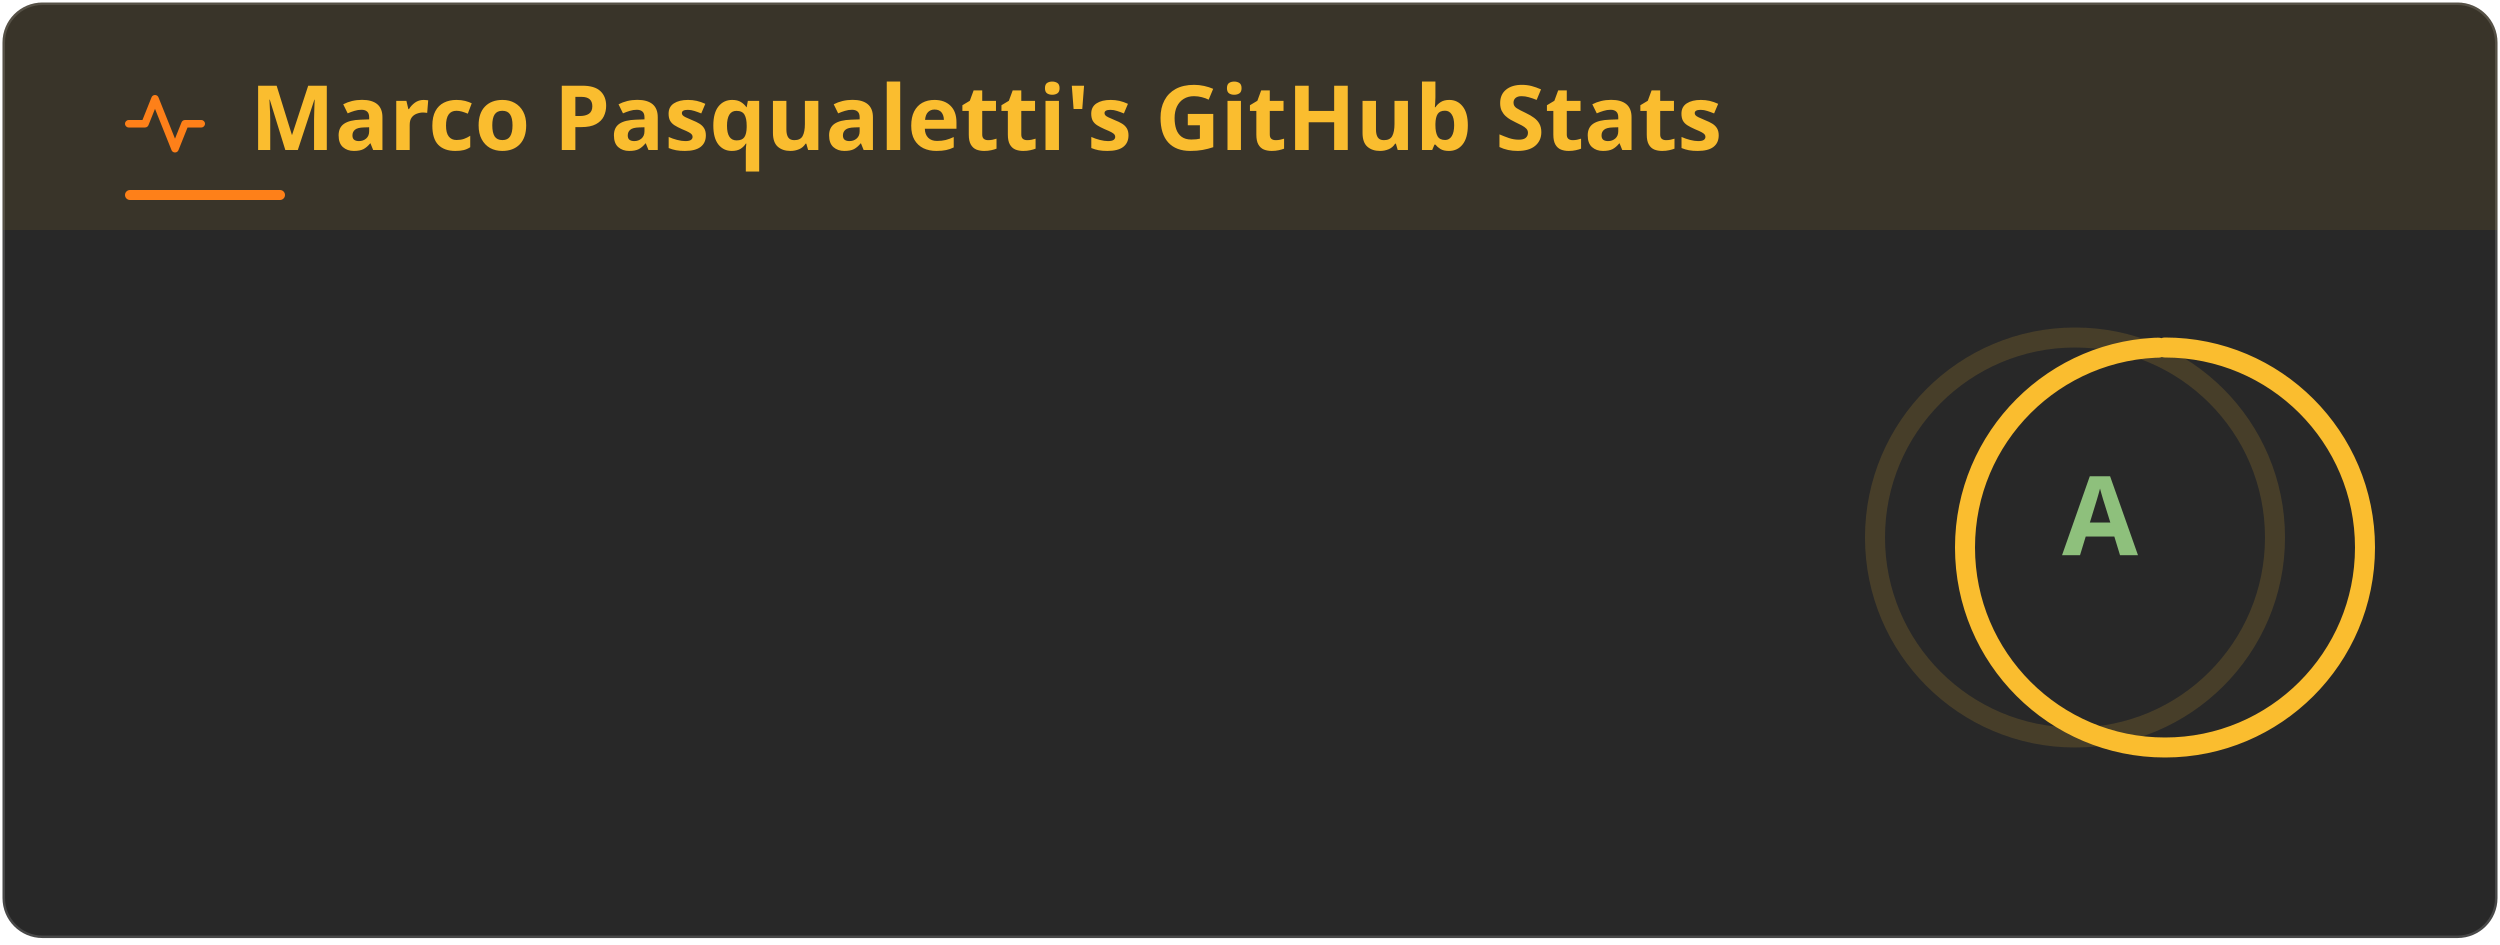
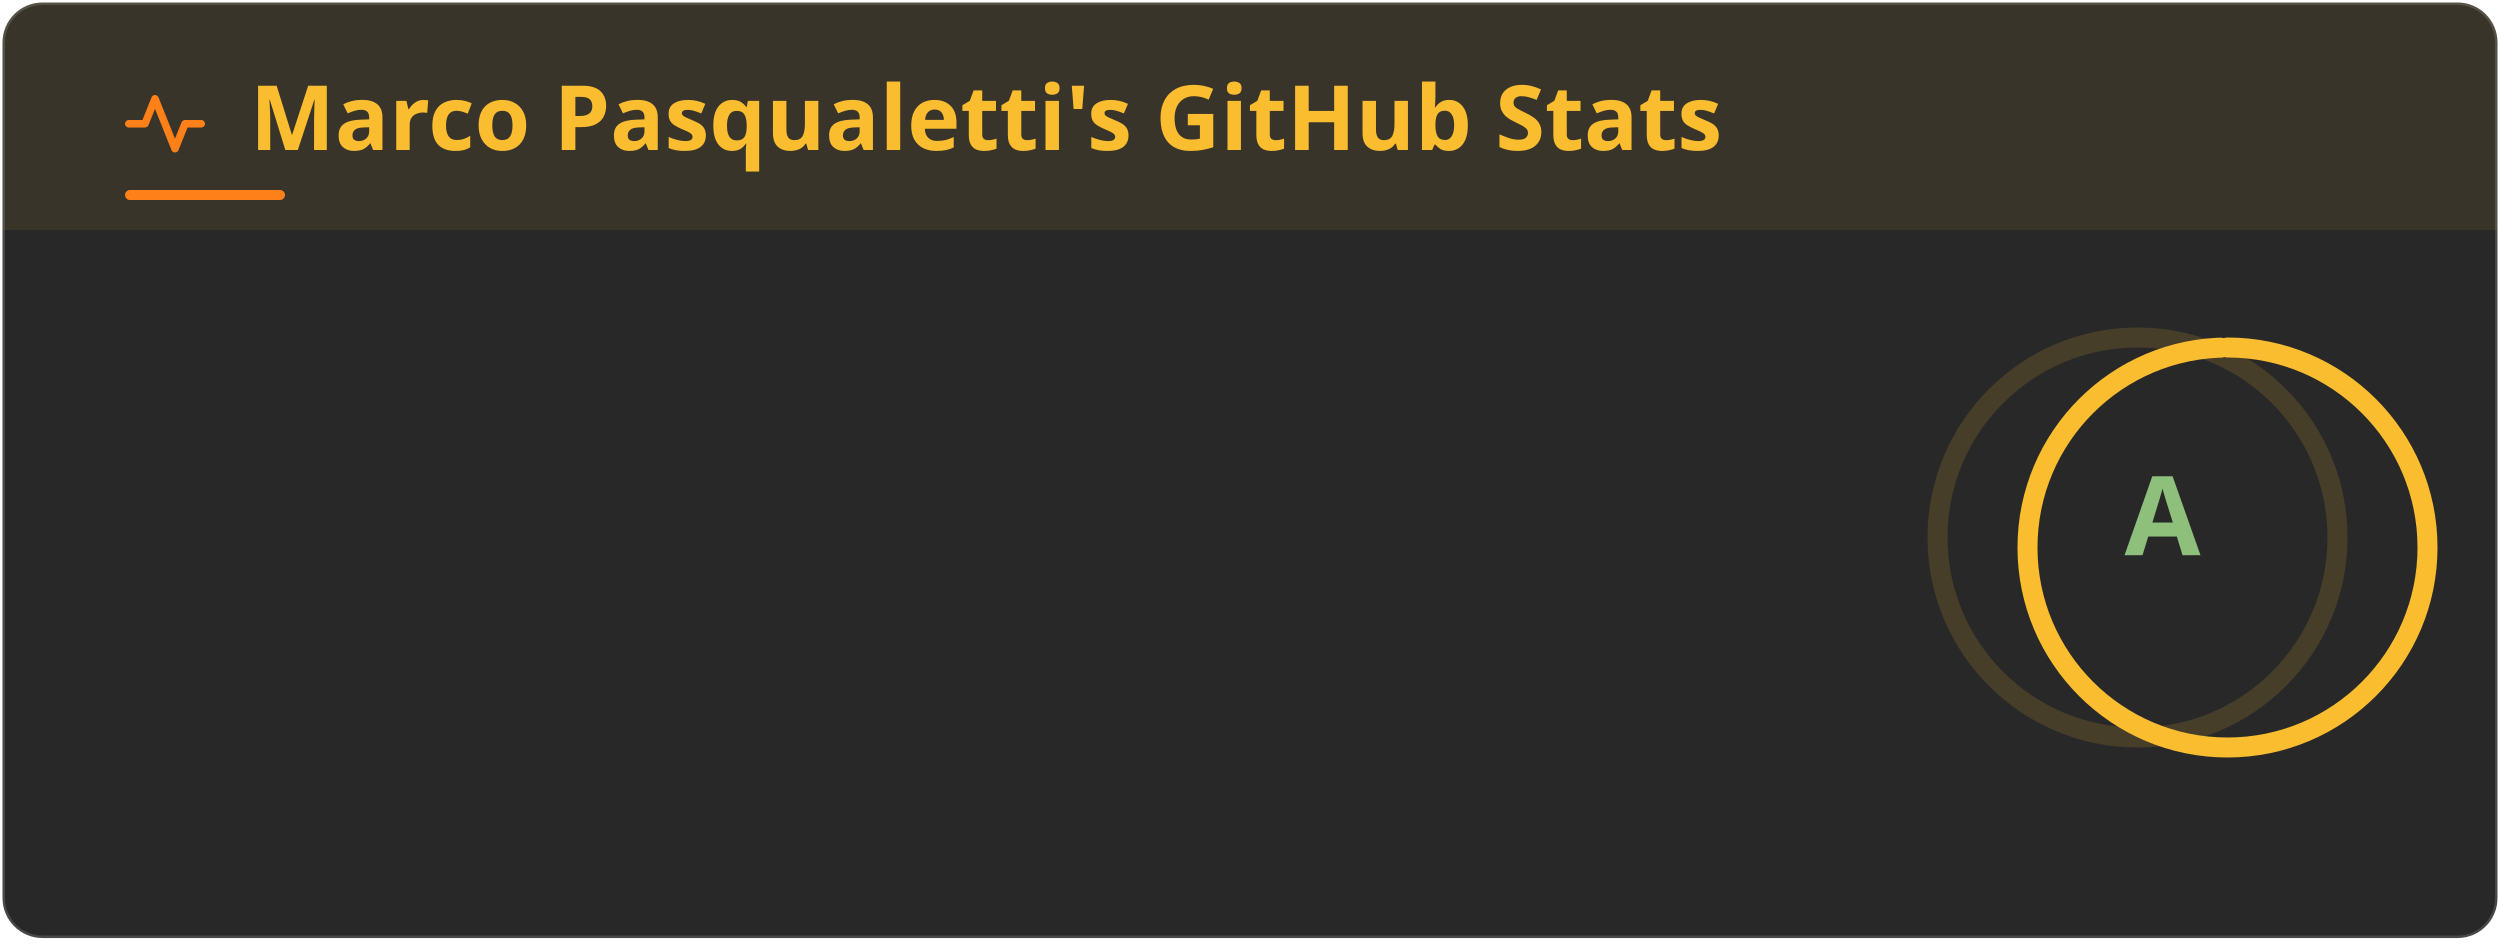
<svg xmlns="http://www.w3.org/2000/svg" width="500" height="189" viewBox="0 0 500 189" fill="none" role="img" aria-labelledby="title-id desc-id">
  <style>
    .header {
      font: 600 18px 'Segoe UI', Ubuntu, "Helvetica Neue", Sans-Serif;
      fill: #fabd2f;
      animation: fadeInAnimation 0.8s ease-in-out forwards;
    }
    /* The icon reads against the title rather than with it, so it keeps its own color. */
    .title-icon {
      fill: #fe8019;
      animation: fadeInAnimation 0.8s ease-in-out forwards;
    }
    .title-accent {
      fill: #fe8019;
      animation: fadeInAnimation 0.8s ease-in-out forwards;
    }
    .title-band {
      fill: #fabd2f;
      opacity: 0.08;
    }
    @supports(-moz-appearance: auto) {
      /* Selector detects Firefox */
      .header {
        font-size: 15.5px;
      }
    }
    .stat {
      font: 400 14px 'Segoe UI', Ubuntu, "Helvetica Neue", Sans-Serif;
      fill: #8ec07c;
      font-variant-numeric: tabular-nums;
    }
    @supports(-moz-appearance: auto) {
      /* Selector detects Firefox */
      .stat {
        font-size: 12px;
      }
    }
    .stagger {
      opacity: 0;
      animation: fadeInAnimation 0.3s ease-in-out forwards;
    }
    .rank-text {
      font: 700 22px 'Segoe UI', Ubuntu, "Helvetica Neue", Sans-Serif;
      fill: #8ec07c;
      animation: scaleInAnimation 0.3s ease-in-out forwards;
    }
    .rank-percentile-header {
      font-size: 14px;
    }
    .rank-percentile-text {
      font-size: 16px;
    }
    /* Labels recede so that the values read first. */
    .not_bold {
      font-weight: 400;
      opacity: 0.75;
    }
    .bold {
      font-weight: 600;
    }
    .icon {
      fill: #fe8019;
      opacity: 0.75;
      display: block;
    }
    .rank-circle-rim {
      stroke: #fabd2f;
      fill: none;
      stroke-width: 4;
      opacity: 0.15;
    }
    .rank-circle {
      stroke: #fabd2f;
      stroke-dasharray: 250;
      fill: none;
      stroke-width: 4;
      stroke-linecap: round;
      opacity: 1;
      transform-origin: -10px 8px;
      transform: rotate(-90deg);
      animation: rankAnimation 0.8s forwards ease-in-out;
    }
    @keyframes rankAnimation {
      from {
        stroke-dashoffset: 251.327;
      }
      to {
-         stroke-dashoffset: 39.254;
+         stroke-dashoffset: 38.515;
      }
    }
    /* Animations */
    @keyframes scaleInAnimation {
      from {
        transform: translate(-5px, 5px) scale(0);
      }
      to {
        transform: translate(-5px, 5px) scale(1);
      }
    }
    @keyframes fadeInAnimation {
      from {
        opacity: 0;
      }
      to {
        opacity: 1;
      }
    }
    @media (prefers-reduced-motion: reduce) {
      * {
        animation-duration: 0s !important;
        animation-delay: 0s !important;
      }
    }
  </style>
  <rect data-testid="card-bg" class="card-bg" x="0.5" y="0.5" rx="8" height="99%" stroke="#ffffff26" width="499" fill="#282828" stroke-opacity="1" />
  <path data-testid="title-band" class="title-band" d="M0.5 8.5a8 8 0 0 1 8 -8h483a8 8 0 0 1 8 8v37.5h-499z" />
  <g data-testid="card-title" transform="translate(25, 30)">
    <g>
      <svg class="title-icon" x="0" y="-13" viewBox="0 0 16 16" version="1.1" width="16" height="16">
        <path d="M6 2c.306 0 .582.187.696.471L10 10.731l1.304-3.26A.751.751 0 0 1 12 7h3.25a.75.75 0 0 1 0 1.5h-2.742l-1.812 4.529a.751.751 0 0 1-1.392 0L6 4.769l-1.304 3.26A.751.751 0 0 1 4 8.5H.75a.75.75 0 0 1 0-1.5h2.742l1.812-4.529A.751.751 0 0 1 6 2Z" />
      </svg>
    </g>
    <g transform="translate(25, 0)">
      <text x="0" y="0" class="header" data-testid="header">Marco Pasqualetti's GitHub Stats</text>
    </g>
    <rect data-testid="title-accent" class="title-accent" x="0" y="8" width="32" height="2" rx="1" />
  </g>
  <g data-testid="main-card-body" transform="translate(0, 55)">
-     <g data-testid="rank-circle" transform="translate(425, 44.5)">
+     <g data-testid="rank-circle" transform="translate(437.5, 44.5)">
      <circle class="rank-circle-rim" cx="-10" cy="8" r="40" />
      <circle class="rank-circle" cx="-10" cy="8" r="40" />
      <g class="rank-text">
        <text x="-5" alignment-baseline="central" dominant-baseline="central" text-anchor="middle" y="3" data-testid="level-rank-icon">A</text>
      </g>
    </g>
    <svg x="0" y="0">
      <g>
        <g class="stagger" style="animation-delay: 120ms" transform="translate(25, 0)">
          <svg data-testid="icon" class="icon" viewBox="0 0 16 16" version="1.1" width="16" height="16">
            <path fill-rule="evenodd" d="M8 .25a.75.75 0 01.673.418l1.882 3.815 4.21.612a.75.75 0 01.416 1.279l-3.046 2.97.719 4.192a.75.75 0 01-1.088.791L8 12.347l-3.766 1.98a.75.75 0 01-1.088-.79l.72-4.194L.818 6.374a.75.75 0 01.416-1.28l4.21-.611L7.327.668A.75.75 0 018 .25zm0 2.445L6.615 5.5a.75.75 0 01-.564.41l-3.097.45 2.24 2.184a.75.75 0 01.216.664l-.528 3.084 2.769-1.456a.75.75 0 01.698 0l2.77 1.456-.53-3.084a.75.75 0 01.216-.664l2.24-2.183-3.096-.45a.75.75 0 01-.564-.41L8 2.694v.001z" />
          </svg>
          <text class="stat not_bold" x="25" y="12.5">Total Stars Earned:</text>
-           <text class="stat bold" x="330" text-anchor="end" y="12.5" data-testid="stars">87</text>
+           <text class="stat bold" x="330" text-anchor="end" y="12.5" data-testid="stars">88</text>
        </g>
      </g>
      <g transform="translate(0, 25)">
        <g class="stagger" style="animation-delay: 160ms" transform="translate(25, 0)">
          <svg data-testid="icon" class="icon" viewBox="0 0 16 16" version="1.1" width="16" height="16">
            <path fill-rule="evenodd" d="M1.643 3.143L.427 1.927A.25.25 0 000 2.104V5.75c0 .138.112.25.25.25h3.646a.25.25 0 00.177-.427L2.715 4.215a6.5 6.5 0 11-1.18 4.458.75.75 0 10-1.493.154 8.001 8.001 0 101.6-5.684zM7.75 4a.75.75 0 01.75.75v2.992l2.028.812a.75.75 0 01-.557 1.392l-2.5-1A.75.75 0 017 8.25v-3.5A.75.75 0 017.75 4z" />
          </svg>
          <text class="stat not_bold" x="25" y="12.5">Total Commits (last year):</text>
-           <text class="stat bold" x="330" text-anchor="end" y="12.5" data-testid="commits">968</text>
+           <text class="stat bold" x="330" text-anchor="end" y="12.5" data-testid="commits">1k</text>
        </g>
      </g>
      <g transform="translate(0, 50)">
        <g class="stagger" style="animation-delay: 200ms" transform="translate(25, 0)">
          <svg data-testid="icon" class="icon" viewBox="0 0 16 16" version="1.1" width="16" height="16">
            <path fill-rule="evenodd" d="M7.177 3.073L9.573.677A.25.25 0 0110 .854v4.792a.25.25 0 01-.427.177L7.177 3.427a.25.25 0 010-.354zM3.75 2.5a.75.75 0 100 1.5.75.75 0 000-1.5zm-2.25.75a2.25 2.25 0 113 2.122v5.256a2.251 2.251 0 11-1.5 0V5.372A2.25 2.25 0 011.5 3.25zM11 2.5h-1V4h1a1 1 0 011 1v5.628a2.251 2.251 0 101.5 0V5A2.5 2.5 0 0011 2.5zm1 10.25a.75.75 0 111.5 0 .75.75 0 01-1.5 0zM3.75 12a.75.75 0 100 1.5.75.75 0 000-1.5z" />
          </svg>
          <text class="stat not_bold" x="25" y="12.5">Total PRs:</text>
-           <text class="stat bold" x="330" text-anchor="end" y="12.5" data-testid="prs">1.1k</text>
+           <text class="stat bold" x="330" text-anchor="end" y="12.5" data-testid="prs">1.2k</text>
        </g>
      </g>
      <g transform="translate(0, 75)">
        <g class="stagger" style="animation-delay: 240ms" transform="translate(25, 0)">
          <svg data-testid="icon" class="icon" viewBox="0 0 16 16" version="1.1" width="16" height="16">
            <path fill-rule="evenodd" d="M8 1.5a6.5 6.5 0 100 13 6.5 6.5 0 000-13zM0 8a8 8 0 1116 0A8 8 0 010 8zm9 3a1 1 0 11-2 0 1 1 0 012 0zm-.25-6.25a.75.75 0 00-1.5 0v3.5a.75.75 0 001.5 0v-3.5z" />
          </svg>
          <text class="stat not_bold" x="25" y="12.5">Total Issues:</text>
-           <text class="stat bold" x="330" text-anchor="end" y="12.5" data-testid="issues">411</text>
+           <text class="stat bold" x="330" text-anchor="end" y="12.5" data-testid="issues">425</text>
        </g>
      </g>
      <g transform="translate(0, 100)">
        <g class="stagger" style="animation-delay: 280ms" transform="translate(25, 0)">
          <svg data-testid="icon" class="icon" viewBox="0 0 16 16" version="1.1" width="16" height="16">
            <path fill-rule="evenodd" d="M2 2.5A2.5 2.5 0 014.5 0h8.75a.75.75 0 01.75.75v12.5a.75.75 0 01-.75.75h-2.5a.75.75 0 110-1.5h1.75v-2h-8a1 1 0 00-.714 1.7.75.75 0 01-1.072 1.05A2.495 2.495 0 012 11.5v-9zm10.5-1V9h-8c-.356 0-.694.074-1 .208V2.5a1 1 0 011-1h8zM5 12.25v3.25a.25.25 0 00.4.2l1.45-1.087a.25.25 0 01.3 0L8.6 15.7a.25.25 0 00.4-.2v-3.25a.25.25 0 00-.25-.25h-3.5a.25.25 0 00-.25.25z" />
          </svg>
          <text class="stat not_bold" x="25" y="12.5">Contributed to (last year):</text>
-           <text class="stat bold" x="330" text-anchor="end" y="12.5" data-testid="contribs">48</text>
+           <text class="stat bold" x="330" text-anchor="end" y="12.5" data-testid="contribs">49</text>
        </g>
      </g>
    </svg>
  </g>
</svg>
